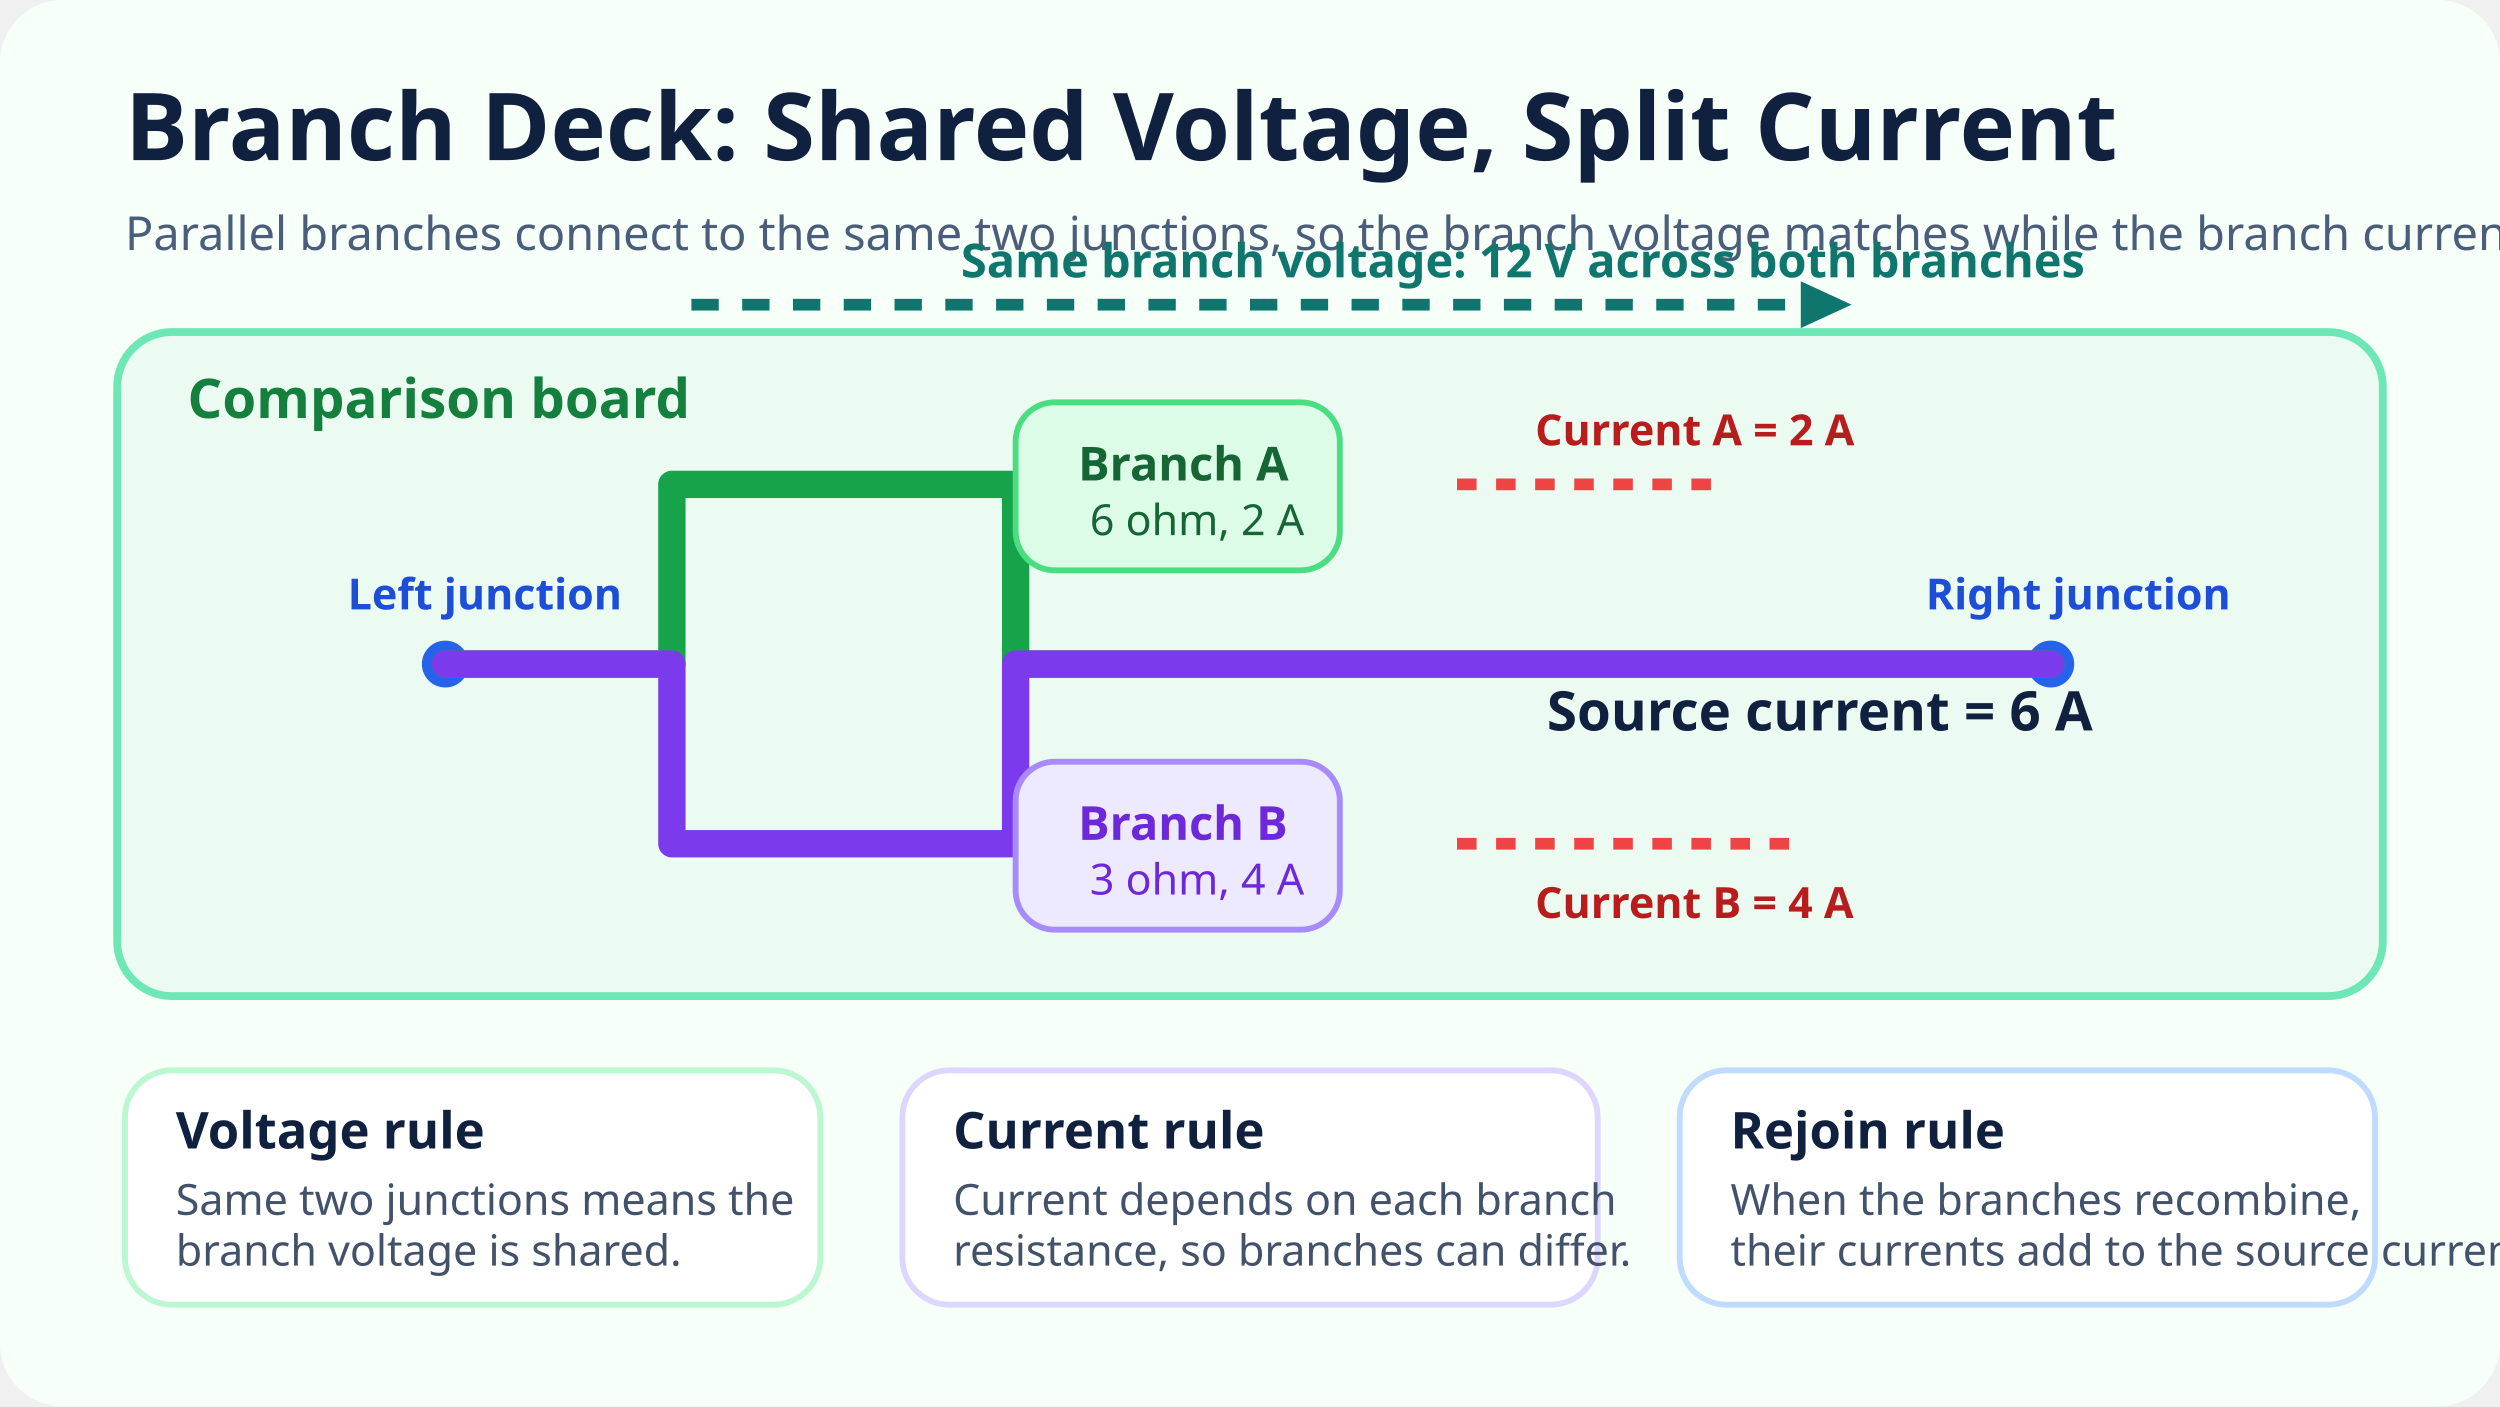
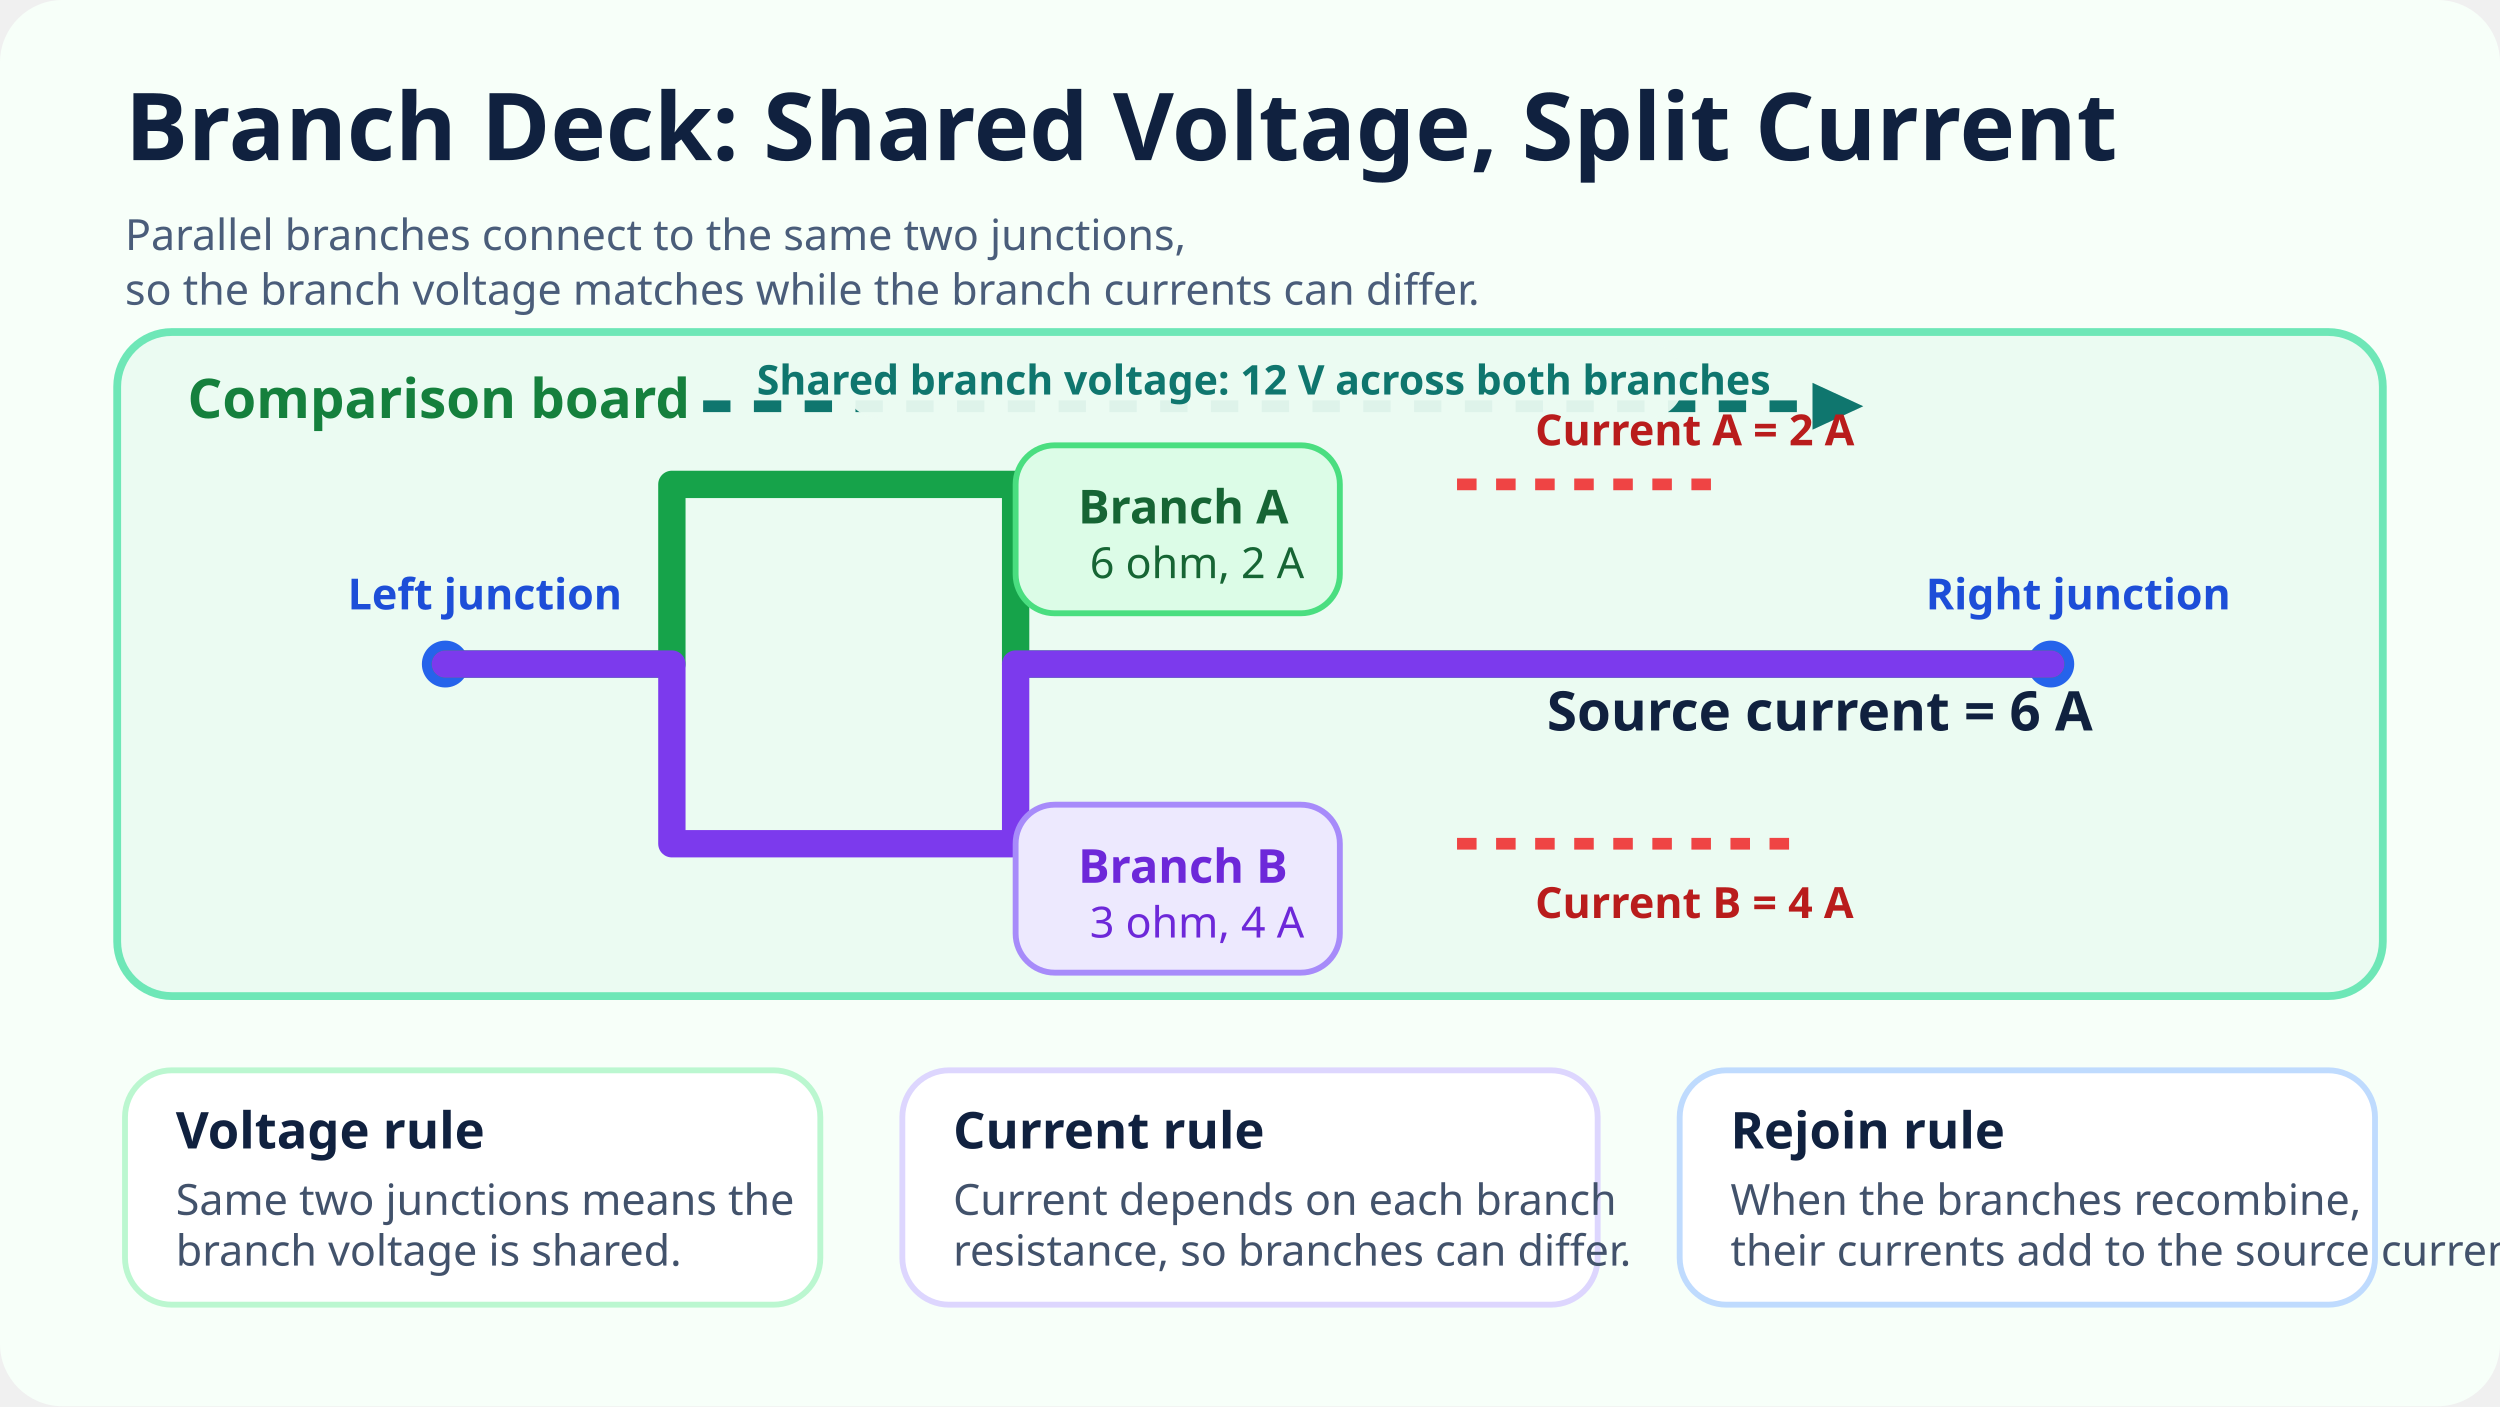
<svg xmlns="http://www.w3.org/2000/svg" viewBox="0 0 1280 720">
  <rect width="1280" height="720" rx="32" fill="#f7fff9" />
  <text x="64" y="82" fill="#10213f" font-family="Trebuchet MS, Verdana, sans-serif" font-size="48" font-weight="700">Branch Deck: Shared Voltage, Split Current</text>
-   <text x="64" y="128" fill="#4a5d7a" font-family="Trebuchet MS, Verdana, sans-serif" font-size="24">Parallel branches connect to the same two junctions, so the branch voltage matches while the branch currents can differ.</text>
+   <text x="64" y="128" fill="#4a5d7a" font-family="Trebuchet MS, Verdana, sans-serif" font-size="22">
+     <tspan x="64" dy="0">Parallel branches connect to the same two junctions,</tspan>
+     <tspan x="64" dy="28">so the branch voltage matches while the branch currents can differ.</tspan>
+   </text>
  <rect x="60" y="170" width="1160" height="340" rx="28" fill="#ebfbf2" stroke="#6ee7b7" stroke-width="4" />
  <text x="96" y="214" fill="#15803d" font-family="Trebuchet MS, Verdana, sans-serif" font-size="28" font-weight="700">Comparison board</text>
  <circle cx="228" cy="340" r="12" fill="#2563eb" />
  <circle cx="1050" cy="340" r="12" fill="#2563eb" />
  <text x="178" y="312" fill="#1d4ed8" font-family="Trebuchet MS, Verdana, sans-serif" font-size="22" font-weight="700">Left junction</text>
  <text x="986" y="312" fill="#1d4ed8" font-family="Trebuchet MS, Verdana, sans-serif" font-size="22" font-weight="700">Right junction</text>
  <path d="M228 340H344V248H520V340H1050" stroke="#16a34a" stroke-width="14" fill="none" stroke-linecap="round" stroke-linejoin="round" />
  <path d="M228 340H344V432H520V340H1050" stroke="#7c3aed" stroke-width="14" fill="none" stroke-linecap="round" stroke-linejoin="round" />
-   <rect x="520" y="206" width="166" height="86" rx="20" fill="#dcfce7" stroke="#4ade80" stroke-width="3" />
-   <rect x="520" y="390" width="166" height="86" rx="20" fill="#ede9fe" stroke="#a78bfa" stroke-width="3" />
-   <text x="552" y="246" fill="#166534" font-family="Trebuchet MS, Verdana, sans-serif" font-size="24" font-weight="700">Branch A</text>
-   <text x="558" y="274" fill="#166534" font-family="Trebuchet MS, Verdana, sans-serif" font-size="22">6 ohm, 2 A</text>
-   <text x="552" y="430" fill="#6d28d9" font-family="Trebuchet MS, Verdana, sans-serif" font-size="24" font-weight="700">Branch B</text>
-   <text x="558" y="458" fill="#6d28d9" font-family="Trebuchet MS, Verdana, sans-serif" font-size="22">3 ohm, 4 A</text>
-   <path d="M354 156H948" stroke="#0f766e" stroke-width="6" stroke-dasharray="14 12" />
-   <polygon points="948,156 922,144 922,168" fill="#0f766e" />
-   <text x="492" y="142" fill="#0f766e" font-family="Trebuchet MS, Verdana, sans-serif" font-size="24" font-weight="700">Same branch voltage: 12 V across both branches</text>
+   <rect x="520" y="228" width="166" height="86" rx="20" fill="#dcfce7" stroke="#4ade80" stroke-width="3" />
+   <rect x="520" y="412" width="166" height="86" rx="20" fill="#ede9fe" stroke="#a78bfa" stroke-width="3" />
+   <text x="552" y="268" fill="#166534" font-family="Trebuchet MS, Verdana, sans-serif" font-size="24" font-weight="700">Branch A</text>
+   <text x="558" y="296" fill="#166534" font-family="Trebuchet MS, Verdana, sans-serif" font-size="22">6 ohm, 2 A</text>
+   <text x="552" y="452" fill="#6d28d9" font-family="Trebuchet MS, Verdana, sans-serif" font-size="24" font-weight="700">Branch B</text>
+   <text x="558" y="480" fill="#6d28d9" font-family="Trebuchet MS, Verdana, sans-serif" font-size="22">3 ohm, 4 A</text>
+   <path d="M360 208H954" stroke="#0f766e" stroke-width="6" stroke-dasharray="14 12" />
+   <polygon points="954,208 928,196 928,220" fill="#0f766e" />
+   <rect x="432" y="176" width="430" height="38" rx="18" fill="#ebfbf2" opacity="0.94" />
+   <text x="647" y="202" fill="#0f766e" font-family="Trebuchet MS, Verdana, sans-serif" font-size="21" font-weight="700" text-anchor="middle">Shared branch voltage: 12 V across both branches</text>
  <path d="M746 248H886" stroke="#ef4444" stroke-width="6" stroke-dasharray="10 10" />
  <path d="M746 432H926" stroke="#ef4444" stroke-width="6" stroke-dasharray="10 10" />
  <text x="786" y="228" fill="#b91c1c" font-family="Trebuchet MS, Verdana, sans-serif" font-size="22" font-weight="700">Current A = 2 A</text>
  <text x="786" y="470" fill="#b91c1c" font-family="Trebuchet MS, Verdana, sans-serif" font-size="22" font-weight="700">Current B = 4 A</text>
  <text x="792" y="374" fill="#10213f" font-family="Trebuchet MS, Verdana, sans-serif" font-size="28" font-weight="700">Source current = 6 A</text>
  <rect x="64" y="548" width="356" height="120" rx="24" fill="#ffffff" stroke="#bbf7d0" stroke-width="3" />
  <rect x="462" y="548" width="356" height="120" rx="24" fill="#ffffff" stroke="#ddd6fe" stroke-width="3" />
  <rect x="860" y="548" width="356" height="120" rx="24" fill="#ffffff" stroke="#bfdbfe" stroke-width="3" />
  <text x="90" y="588" fill="#10213f" font-family="Trebuchet MS, Verdana, sans-serif" font-size="26" font-weight="700">Voltage rule</text>
  <text x="90" y="622" fill="#42526b" font-family="Trebuchet MS, Verdana, sans-serif" font-size="22">Same two junctions means the</text>
  <text x="90" y="648" fill="#42526b" font-family="Trebuchet MS, Verdana, sans-serif" font-size="22">branch voltage is shared.</text>
  <text x="488" y="588" fill="#10213f" font-family="Trebuchet MS, Verdana, sans-serif" font-size="26" font-weight="700">Current rule</text>
  <text x="488" y="622" fill="#42526b" font-family="Trebuchet MS, Verdana, sans-serif" font-size="22">Current depends on each branch</text>
  <text x="488" y="648" fill="#42526b" font-family="Trebuchet MS, Verdana, sans-serif" font-size="22">resistance, so branches can differ.</text>
  <text x="886" y="588" fill="#10213f" font-family="Trebuchet MS, Verdana, sans-serif" font-size="26" font-weight="700">Rejoin rule</text>
  <text x="886" y="622" fill="#42526b" font-family="Trebuchet MS, Verdana, sans-serif" font-size="22">When the branches recombine,</text>
  <text x="886" y="648" fill="#42526b" font-family="Trebuchet MS, Verdana, sans-serif" font-size="22">their currents add to the source current.</text>
</svg>
